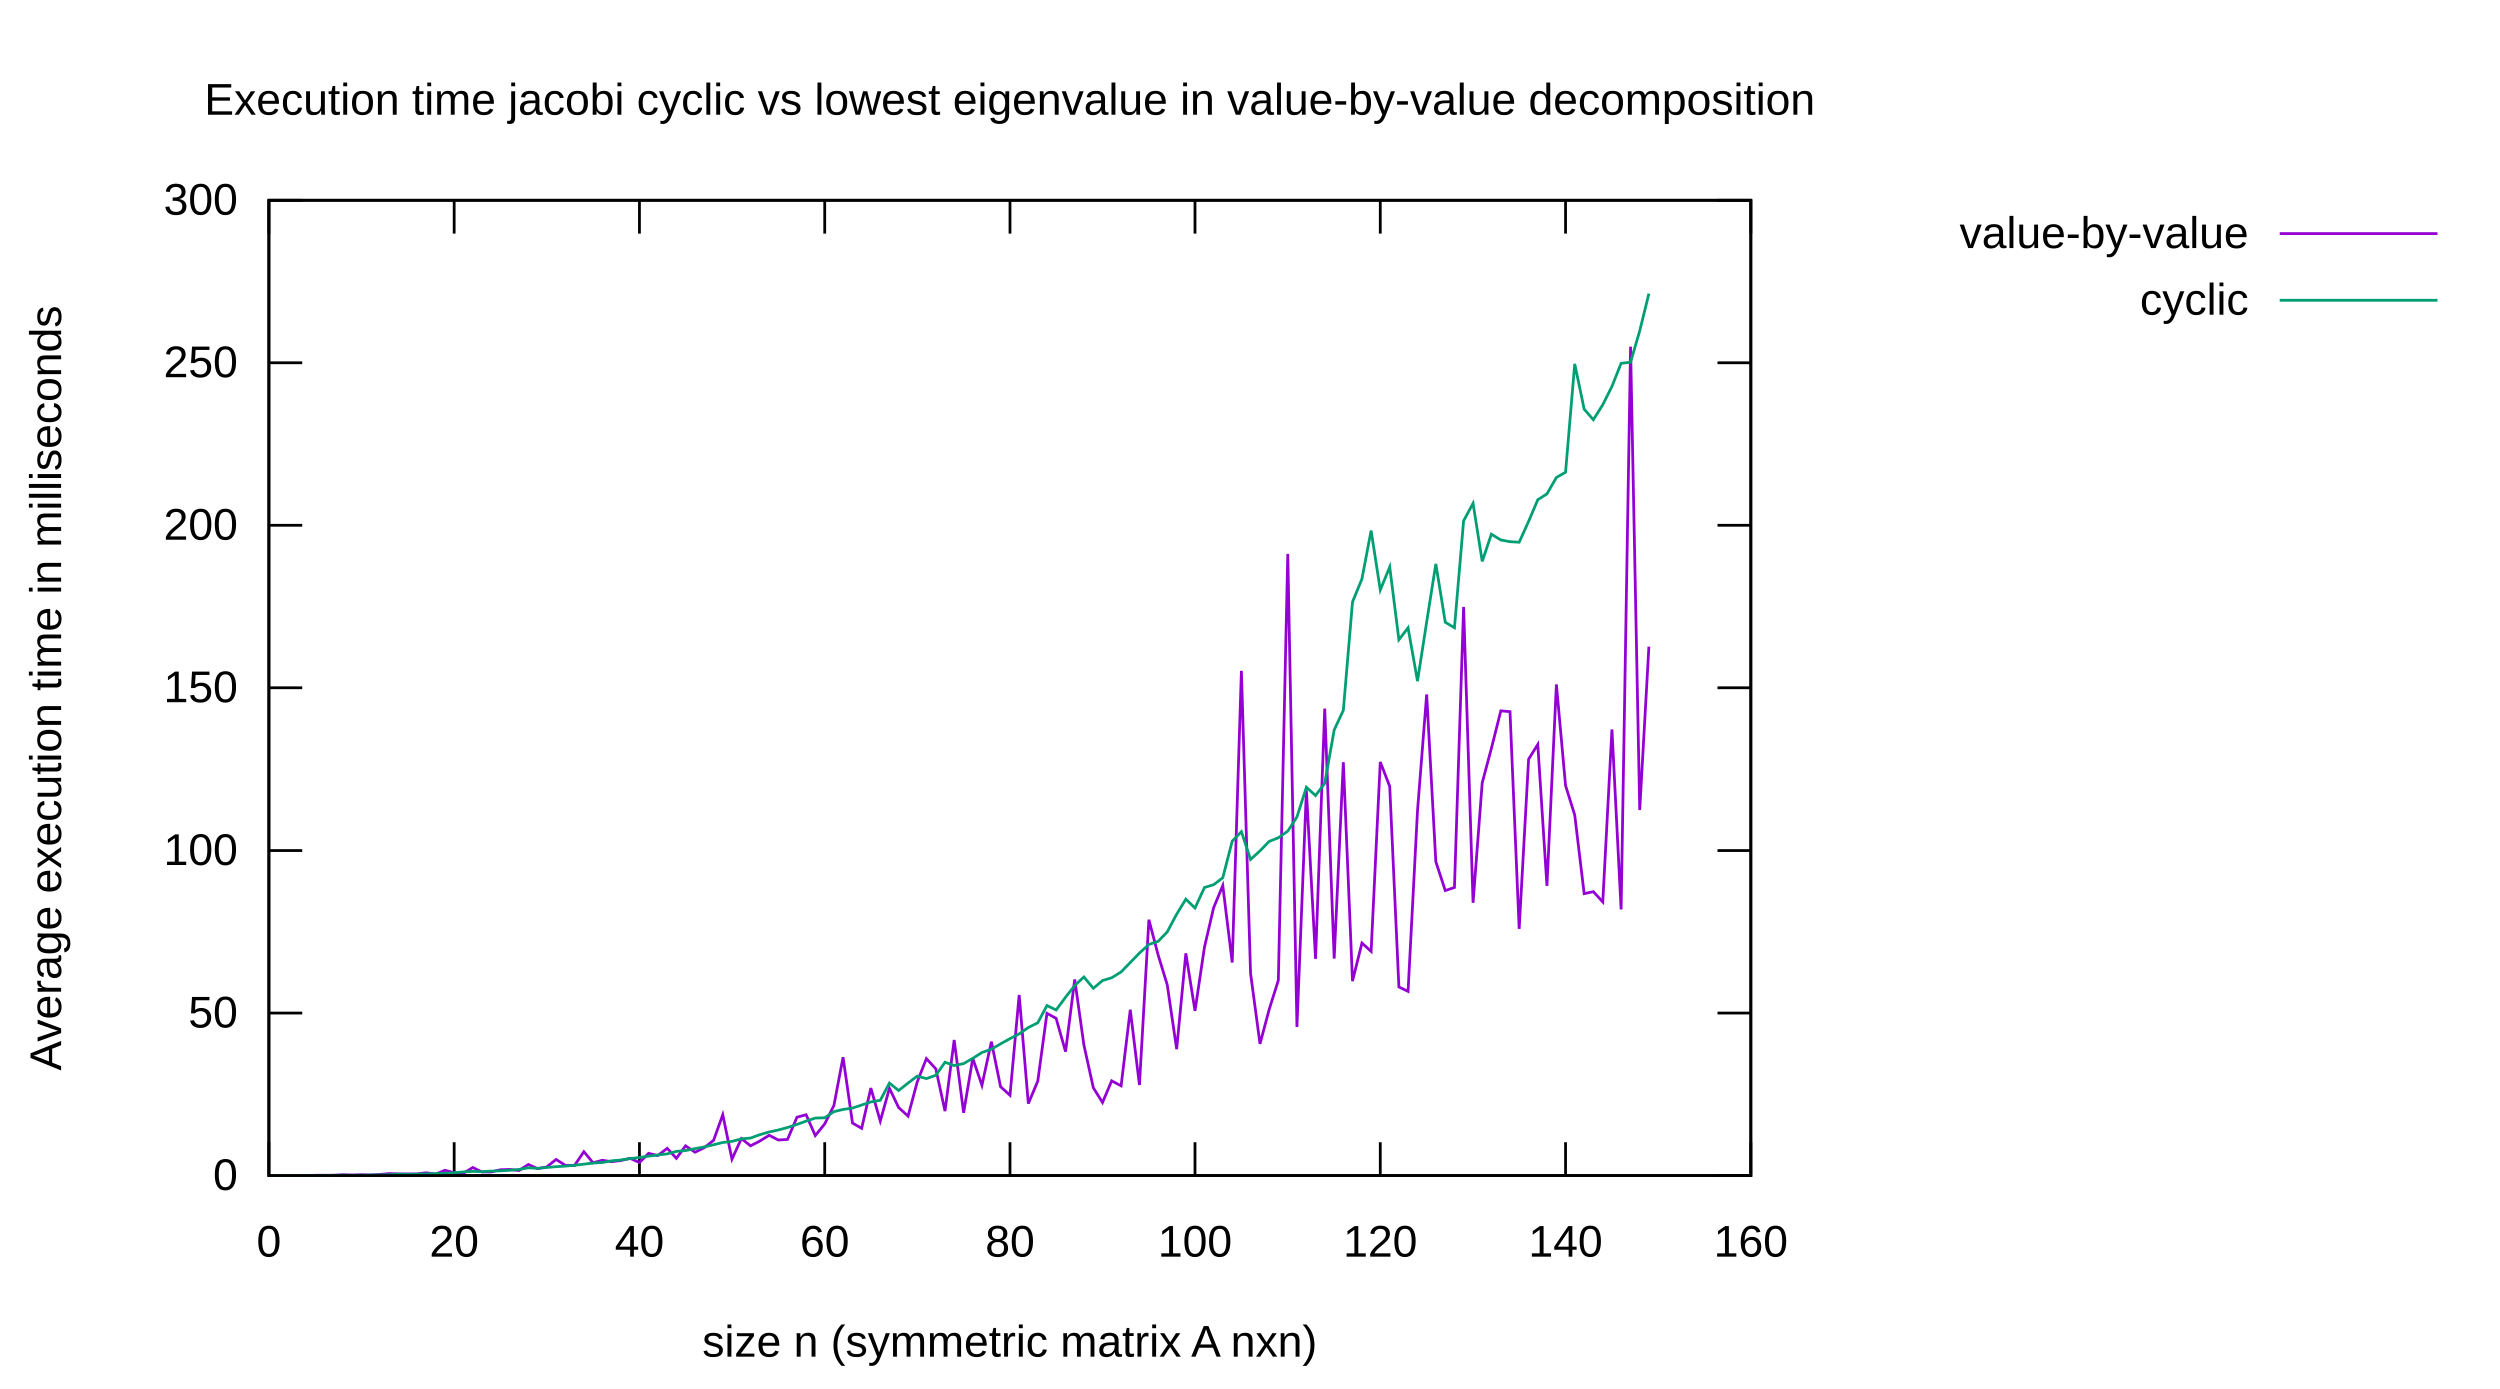
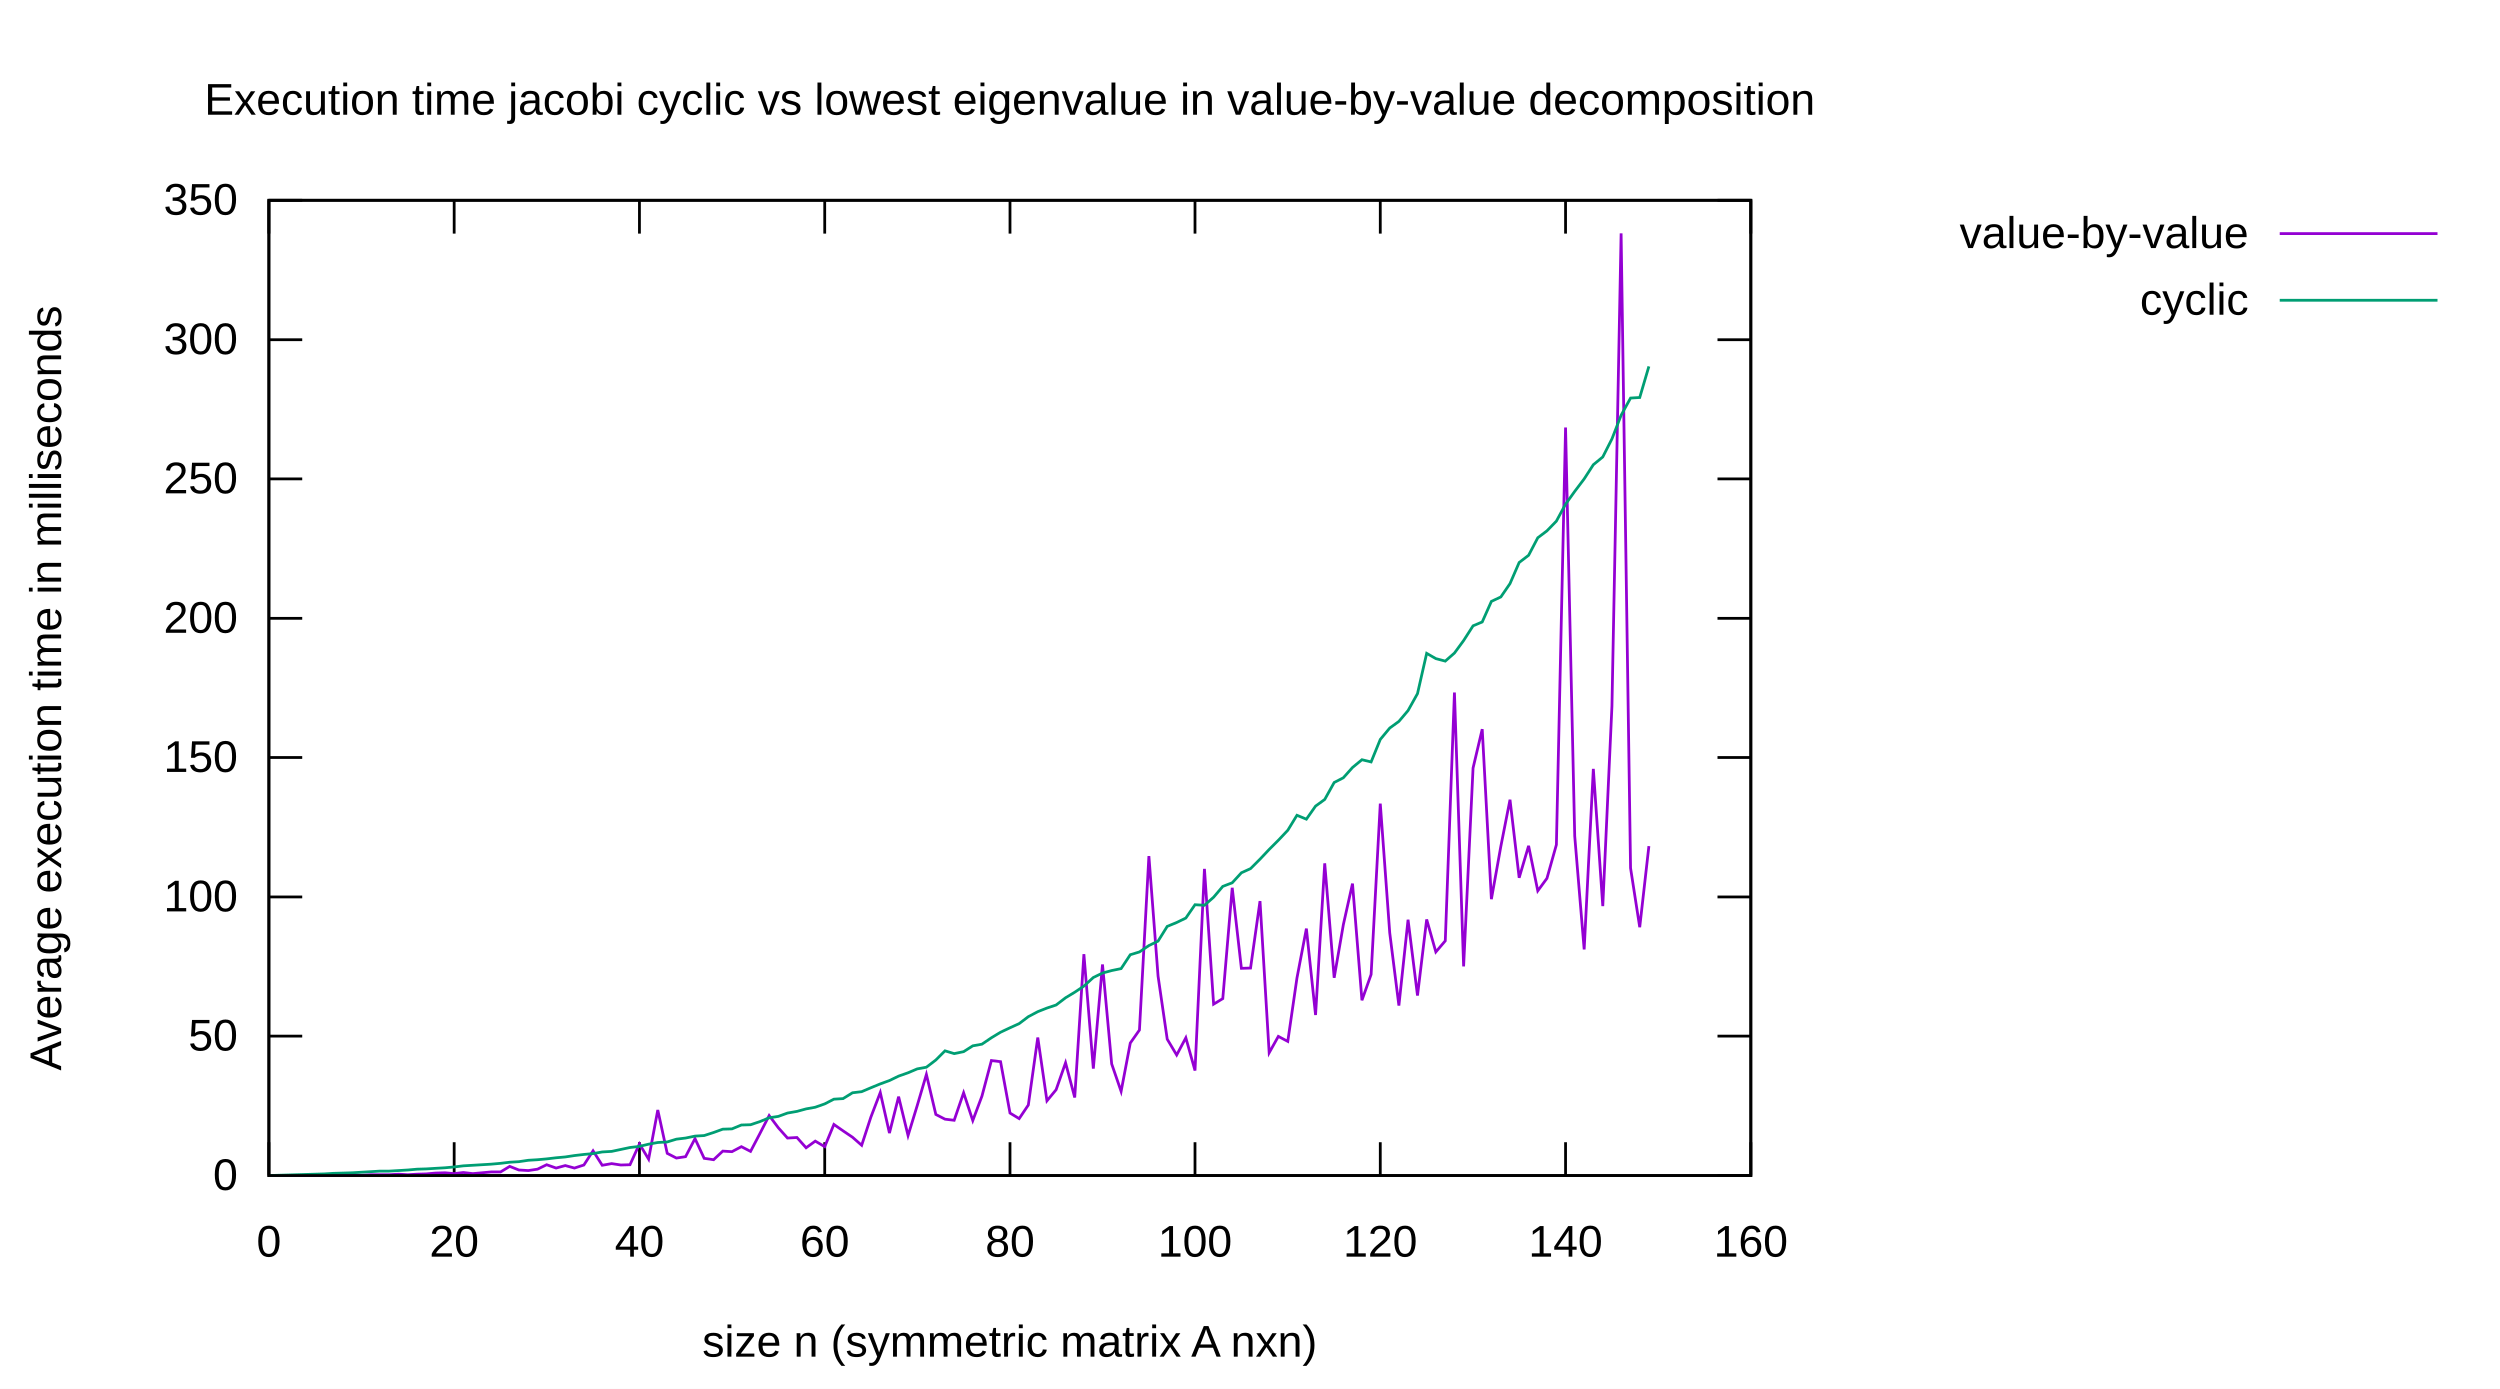
<svg xmlns="http://www.w3.org/2000/svg" xmlns:xlink="http://www.w3.org/1999/xlink" width="900" height="500" viewBox="0 0 900 500">
  <g id="gnuplot_canvas">
    <rect x="0" y="0" width="900" height="500" fill="#ffffff" />
    <defs>
      <circle id="gpDot" r="0.5" stroke-width="0.5" />
      <path id="gpPt0" stroke-width="0.167" stroke="currentColor" d="M-1,0 h2 M0,-1 v2" />
      <path id="gpPt1" stroke-width="0.167" stroke="currentColor" d="M-1,-1 L1,1 M1,-1 L-1,1" />
      <path id="gpPt2" stroke-width="0.167" stroke="currentColor" d="M-1,0 L1,0 M0,-1 L0,1 M-1,-1 L1,1 M-1,1 L1,-1" />
      <rect id="gpPt3" stroke-width="0.167" stroke="currentColor" x="-1" y="-1" width="2" height="2" />
      <rect id="gpPt4" stroke-width="0.167" stroke="currentColor" fill="currentColor" x="-1" y="-1" width="2" height="2" />
      <circle id="gpPt5" stroke-width="0.167" stroke="currentColor" cx="0" cy="0" r="1" />
      <use xlink:href="#gpPt5" id="gpPt6" fill="currentColor" stroke="none" />
      <path id="gpPt7" stroke-width="0.167" stroke="currentColor" d="M0,-1.33 L-1.33,0.67 L1.33,0.67 z" />
      <use xlink:href="#gpPt7" id="gpPt8" fill="currentColor" stroke="none" />
      <use xlink:href="#gpPt7" id="gpPt9" stroke="currentColor" transform="rotate(180)" />
      <use xlink:href="#gpPt9" id="gpPt10" fill="currentColor" stroke="none" />
      <use xlink:href="#gpPt3" id="gpPt11" stroke="currentColor" transform="rotate(45)" />
      <use xlink:href="#gpPt11" id="gpPt12" fill="currentColor" stroke="none" />
      <path id="gpPt13" stroke-width="0.167" stroke="currentColor" d="M0,1.330 L1.265,0.411 L0.782,-1.067 L-0.782,-1.076 L-1.265,0.411 z" />
      <use xlink:href="#gpPt13" id="gpPt14" fill="currentColor" stroke="none" />
      <filter id="textbox" filterUnits="objectBoundingBox" x="0" y="0" height="1" width="1">
        <feFlood flood-color="#FFFFFF" flood-opacity="1" result="bgnd" />
        <feComposite in="SourceGraphic" in2="bgnd" operator="atop" />
      </filter>
      <filter id="greybox" filterUnits="objectBoundingBox" x="0" y="0" height="1" width="1">
        <feFlood flood-color="lightgrey" flood-opacity="1" result="grey" />
        <feComposite in="SourceGraphic" in2="grey" operator="atop" />
      </filter>
    </defs>
    <g fill="none" color="#FFFFFF" stroke="currentColor" stroke-width="1.00" stroke-linecap="butt" stroke-linejoin="miter">
</g>
    <g fill="none" color="black" stroke="currentColor" stroke-width="1.00" stroke-linecap="butt" stroke-linejoin="miter">
      <path stroke="black" d="M96.8,423.2 L108.8,423.2 M630.3,423.2 L618.3,423.2  " />
      <g transform="translate(85.6,428.4)" stroke="none" fill="black" font-family="Arial" font-size="16.00" text-anchor="end">
        <text>
          <tspan font-family="Arial"> 0</tspan>
        </text>
      </g>
    </g>
    <g fill="none" color="black" stroke="currentColor" stroke-width="1.00" stroke-linecap="butt" stroke-linejoin="miter">
-       <path stroke="black" d="M96.8,364.7 L108.8,364.7 M630.3,364.7 L618.3,364.7  " />
-       <g transform="translate(85.6,369.9)" stroke="none" fill="black" font-family="Arial" font-size="16.00" text-anchor="end">
+       <path stroke="black" d="M96.8,373.0 L108.8,373.0 M630.3,373.0 L618.3,373.0  " />
+       <g transform="translate(85.6,378.2)" stroke="none" fill="black" font-family="Arial" font-size="16.00" text-anchor="end">
        <text>
          <tspan font-family="Arial"> 50</tspan>
        </text>
      </g>
    </g>
    <g fill="none" color="black" stroke="currentColor" stroke-width="1.00" stroke-linecap="butt" stroke-linejoin="miter">
-       <path stroke="black" d="M96.8,306.2 L108.8,306.2 M630.3,306.2 L618.3,306.2  " />
-       <g transform="translate(85.6,311.4)" stroke="none" fill="black" font-family="Arial" font-size="16.00" text-anchor="end">
+       <path stroke="black" d="M96.8,322.9 L108.8,322.9 M630.3,322.9 L618.3,322.9  " />
+       <g transform="translate(85.6,328.1)" stroke="none" fill="black" font-family="Arial" font-size="16.00" text-anchor="end">
        <text>
          <tspan font-family="Arial"> 100</tspan>
        </text>
      </g>
    </g>
    <g fill="none" color="black" stroke="currentColor" stroke-width="1.00" stroke-linecap="butt" stroke-linejoin="miter">
-       <path stroke="black" d="M96.8,247.6 L108.8,247.6 M630.3,247.6 L618.3,247.6  " />
-       <g transform="translate(85.6,252.8)" stroke="none" fill="black" font-family="Arial" font-size="16.00" text-anchor="end">
+       <path stroke="black" d="M96.8,272.7 L108.8,272.7 M630.3,272.7 L618.3,272.7  " />
+       <g transform="translate(85.6,277.9)" stroke="none" fill="black" font-family="Arial" font-size="16.00" text-anchor="end">
        <text>
          <tspan font-family="Arial"> 150</tspan>
        </text>
      </g>
    </g>
    <g fill="none" color="black" stroke="currentColor" stroke-width="1.00" stroke-linecap="butt" stroke-linejoin="miter">
-       <path stroke="black" d="M96.8,189.1 L108.8,189.1 M630.3,189.1 L618.3,189.1  " />
-       <g transform="translate(85.6,194.3)" stroke="none" fill="black" font-family="Arial" font-size="16.00" text-anchor="end">
+       <path stroke="black" d="M96.8,222.6 L108.8,222.6 M630.3,222.6 L618.3,222.6  " />
+       <g transform="translate(85.6,227.8)" stroke="none" fill="black" font-family="Arial" font-size="16.00" text-anchor="end">
        <text>
          <tspan font-family="Arial"> 200</tspan>
        </text>
      </g>
    </g>
    <g fill="none" color="black" stroke="currentColor" stroke-width="1.00" stroke-linecap="butt" stroke-linejoin="miter">
-       <path stroke="black" d="M96.8,130.6 L108.8,130.6 M630.3,130.6 L618.3,130.6  " />
-       <g transform="translate(85.6,135.8)" stroke="none" fill="black" font-family="Arial" font-size="16.00" text-anchor="end">
+       <path stroke="black" d="M96.8,172.4 L108.8,172.4 M630.3,172.4 L618.3,172.4  " />
+       <g transform="translate(85.6,177.6)" stroke="none" fill="black" font-family="Arial" font-size="16.00" text-anchor="end">
        <text>
          <tspan font-family="Arial"> 250</tspan>
+         </text>
+       </g>
+     </g>
+     <g fill="none" color="black" stroke="currentColor" stroke-width="1.00" stroke-linecap="butt" stroke-linejoin="miter">
+       <path stroke="black" d="M96.8,122.3 L108.8,122.3 M630.3,122.3 L618.3,122.3  " />
+       <g transform="translate(85.6,127.5)" stroke="none" fill="black" font-family="Arial" font-size="16.00" text-anchor="end">
+         <text>
+           <tspan font-family="Arial"> 300</tspan>
        </text>
      </g>
    </g>
    <g fill="none" color="black" stroke="currentColor" stroke-width="1.00" stroke-linecap="butt" stroke-linejoin="miter">
      <path stroke="black" d="M96.8,72.1 L108.8,72.1 M630.3,72.1 L618.3,72.1  " />
      <g transform="translate(85.6,77.3)" stroke="none" fill="black" font-family="Arial" font-size="16.00" text-anchor="end">
        <text>
-           <tspan font-family="Arial"> 300</tspan>
+           <tspan font-family="Arial"> 350</tspan>
        </text>
      </g>
    </g>
    <g fill="none" color="black" stroke="currentColor" stroke-width="1.00" stroke-linecap="butt" stroke-linejoin="miter">
      <path stroke="black" d="M96.8,423.2 L96.8,411.2 M96.8,72.1 L96.8,84.1  " />
      <g transform="translate(96.8,452.4)" stroke="none" fill="black" font-family="Arial" font-size="16.00" text-anchor="middle">
        <text>
          <tspan font-family="Arial"> 0</tspan>
        </text>
      </g>
    </g>
    <g fill="none" color="black" stroke="currentColor" stroke-width="1.00" stroke-linecap="butt" stroke-linejoin="miter">
      <path stroke="black" d="M163.5,423.2 L163.5,411.2 M163.5,72.1 L163.5,84.1  " />
      <g transform="translate(163.5,452.4)" stroke="none" fill="black" font-family="Arial" font-size="16.00" text-anchor="middle">
        <text>
          <tspan font-family="Arial"> 20</tspan>
        </text>
      </g>
    </g>
    <g fill="none" color="black" stroke="currentColor" stroke-width="1.00" stroke-linecap="butt" stroke-linejoin="miter">
      <path stroke="black" d="M230.2,423.2 L230.2,411.2 M230.2,72.1 L230.2,84.1  " />
      <g transform="translate(230.2,452.4)" stroke="none" fill="black" font-family="Arial" font-size="16.00" text-anchor="middle">
        <text>
          <tspan font-family="Arial"> 40</tspan>
        </text>
      </g>
    </g>
    <g fill="none" color="black" stroke="currentColor" stroke-width="1.00" stroke-linecap="butt" stroke-linejoin="miter">
      <path stroke="black" d="M296.9,423.2 L296.9,411.2 M296.9,72.1 L296.9,84.1  " />
      <g transform="translate(296.9,452.4)" stroke="none" fill="black" font-family="Arial" font-size="16.00" text-anchor="middle">
        <text>
          <tspan font-family="Arial"> 60</tspan>
        </text>
      </g>
    </g>
    <g fill="none" color="black" stroke="currentColor" stroke-width="1.00" stroke-linecap="butt" stroke-linejoin="miter">
      <path stroke="black" d="M363.6,423.2 L363.6,411.2 M363.6,72.1 L363.6,84.1  " />
      <g transform="translate(363.6,452.4)" stroke="none" fill="black" font-family="Arial" font-size="16.00" text-anchor="middle">
        <text>
          <tspan font-family="Arial"> 80</tspan>
        </text>
      </g>
    </g>
    <g fill="none" color="black" stroke="currentColor" stroke-width="1.00" stroke-linecap="butt" stroke-linejoin="miter">
      <path stroke="black" d="M430.2,423.2 L430.2,411.2 M430.2,72.1 L430.2,84.1  " />
      <g transform="translate(430.2,452.4)" stroke="none" fill="black" font-family="Arial" font-size="16.00" text-anchor="middle">
        <text>
          <tspan font-family="Arial"> 100</tspan>
        </text>
      </g>
    </g>
    <g fill="none" color="black" stroke="currentColor" stroke-width="1.00" stroke-linecap="butt" stroke-linejoin="miter">
      <path stroke="black" d="M496.9,423.2 L496.9,411.2 M496.9,72.1 L496.9,84.1  " />
      <g transform="translate(496.9,452.4)" stroke="none" fill="black" font-family="Arial" font-size="16.00" text-anchor="middle">
        <text>
          <tspan font-family="Arial"> 120</tspan>
        </text>
      </g>
    </g>
    <g fill="none" color="black" stroke="currentColor" stroke-width="1.00" stroke-linecap="butt" stroke-linejoin="miter">
      <path stroke="black" d="M563.6,423.2 L563.6,411.2 M563.6,72.1 L563.6,84.1  " />
      <g transform="translate(563.6,452.4)" stroke="none" fill="black" font-family="Arial" font-size="16.00" text-anchor="middle">
        <text>
          <tspan font-family="Arial"> 140</tspan>
        </text>
      </g>
    </g>
    <g fill="none" color="black" stroke="currentColor" stroke-width="1.00" stroke-linecap="butt" stroke-linejoin="miter">
      <path stroke="black" d="M630.3,423.2 L630.3,411.2 M630.3,72.1 L630.3,84.1  " />
      <g transform="translate(630.3,452.4)" stroke="none" fill="black" font-family="Arial" font-size="16.00" text-anchor="middle">
        <text>
          <tspan font-family="Arial"> 160</tspan>
        </text>
      </g>
    </g>
    <g fill="none" color="black" stroke="currentColor" stroke-width="1.00" stroke-linecap="butt" stroke-linejoin="miter">
</g>
    <g fill="none" color="black" stroke="currentColor" stroke-width="1.00" stroke-linecap="butt" stroke-linejoin="miter">
      <path stroke="black" d="M96.8,72.1 L96.8,423.2 L630.3,423.2 L630.3,72.1 L96.8,72.1 Z  " />
    </g>
    <g fill="none" color="black" stroke="currentColor" stroke-width="1.00" stroke-linecap="butt" stroke-linejoin="miter">
      <g transform="translate(22.0,247.7) rotate(270)" stroke="none" fill="black" font-family="Arial" font-size="16.00" text-anchor="middle">
        <text>
          <tspan font-family="Arial">Average execution time in milliseconds</tspan>
        </text>
      </g>
    </g>
    <g fill="none" color="black" stroke="currentColor" stroke-width="1.00" stroke-linecap="butt" stroke-linejoin="miter">
      <g transform="translate(363.5,488.4)" stroke="none" fill="black" font-family="Arial" font-size="16.00" text-anchor="middle">
        <text>
          <tspan font-family="Arial">size n (symmetric matrix A nxn)</tspan>
        </text>
      </g>
    </g>
    <g fill="none" color="black" stroke="currentColor" stroke-width="1.00" stroke-linecap="butt" stroke-linejoin="miter">
      <g transform="translate(363.5,41.3)" stroke="none" fill="black" font-family="Arial" font-size="16.00" text-anchor="middle">
        <text>
          <tspan font-family="Arial">Execution time jacobi cyclic vs lowest eigenvalue in value-by-value decomposition</tspan>
        </text>
      </g>
    </g>
    <g id="gnuplot_plot_1">
      <g fill="none" color="black" stroke="currentColor" stroke-width="1.00" stroke-linecap="butt" stroke-linejoin="miter">
        <g transform="translate(809.5,89.3)" stroke="none" fill="black" font-family="Arial" font-size="16.00" text-anchor="end">
          <text>
            <tspan font-family="Arial">value-by-value</tspan>
          </text>
        </g>
      </g>
      <g fill="none" color="black" stroke="currentColor" stroke-width="1.00" stroke-linecap="butt" stroke-linejoin="miter">
-         <path stroke="rgb(148,   0, 211)" d="M820.7,84.1 L877.5,84.1 M96.8,423.2 L100.1,423.2 L103.5,423.2 L106.8,423.2 L110.1,423.2 L113.5,423.1   L116.8,423.1 L120.1,423.1 L123.5,422.9 L126.8,423.0 L130.1,422.9 L133.5,423.0 L136.8,422.8 L140.1,422.5   L143.5,422.6 L146.8,422.6 L150.2,422.6 L153.5,422.2 L156.8,422.7 L160.2,421.3 L163.5,422.2 L166.8,422.4   L170.2,420.3 L173.5,421.9 L176.8,421.9 L180.2,421.1 L183.5,421.0 L186.8,421.4 L190.2,419.2 L193.5,420.7   L196.8,420.1 L200.2,417.4 L203.5,419.5 L206.8,419.6 L210.2,414.6 L213.5,418.6 L216.8,417.7 L220.2,418.2   L223.5,417.8 L226.8,417.0 L230.2,418.5 L233.5,415.2 L236.8,416.0 L240.2,413.4 L243.5,417.0 L246.8,412.5   L250.2,414.8 L253.5,413.2 L256.9,410.5 L260.2,401.3 L263.5,417.3 L266.9,409.9 L270.2,412.5 L273.5,410.8   L276.9,408.7 L280.2,410.4 L283.5,410.2 L286.9,402.2 L290.2,401.3 L293.5,408.8 L296.9,404.6 L300.2,398.0   L303.5,380.6 L306.9,404.3 L310.2,406.2 L313.5,391.7 L316.9,403.6 L320.2,391.8 L323.5,398.7 L326.9,401.8   L330.2,389.5 L333.5,381.1 L336.9,384.8 L340.2,400.0 L343.5,374.4 L346.9,400.6 L350.2,381.0 L353.5,390.7   L356.9,375.0 L360.2,391.2 L363.6,394.3 L366.9,358.2 L370.2,397.3 L373.6,389.2 L376.9,364.8 L380.2,366.6   L383.6,378.6 L386.9,352.6 L390.2,376.2 L393.6,391.6 L396.9,396.9 L400.2,389.1 L403.6,390.9 L406.9,363.5   L410.2,390.6 L413.6,331.1 L416.9,343.7 L420.2,354.5 L423.6,377.7 L426.9,343.2 L430.2,363.9 L433.6,341.0   L436.9,326.8 L440.2,318.8 L443.6,346.5 L446.9,241.5 L450.2,350.4 L453.6,375.8 L456.9,363.4 L460.2,352.9   L463.6,199.4 L466.9,369.7 L470.3,284.5 L473.6,345.2 L476.9,255.1 L480.3,345.1 L483.6,274.4 L486.9,353.2   L490.3,339.5 L493.6,342.5 L496.9,274.3 L500.3,283.1 L503.6,355.3 L506.9,356.9 L510.3,291.9 L513.6,250.0   L516.9,310.2 L520.3,320.6 L523.6,319.5 L526.9,218.5 L530.3,325.0 L533.6,281.8 L536.9,269.4 L540.3,255.9   L543.6,256.2 L546.9,334.4 L550.3,273.3 L553.6,268.0 L556.9,318.9 L560.3,246.4 L563.6,282.8 L566.9,293.4   L570.3,321.7 L573.6,321.0 L577.0,324.7 L580.3,262.6 L583.6,327.4 L587.0,124.8 L590.3,291.6 L593.6,232.8    " />
+         <path stroke="rgb(148,   0, 211)" d="M820.7,84.1 L877.5,84.1 M96.8,423.2 L100.1,423.2 L103.5,423.2 L106.8,423.2 L110.1,423.2 L113.5,423.2   L116.8,423.2 L120.1,423.1 L123.5,423.1 L126.8,422.9 L130.1,423.1 L133.5,422.9 L136.8,422.9 L140.1,422.9   L143.5,422.7 L146.8,422.9 L150.2,422.7 L153.5,422.6 L156.8,422.3 L160.2,422.2 L163.5,422.5 L166.8,422.1   L170.2,422.5 L173.5,422.2 L176.8,421.9 L180.2,421.9 L183.5,419.9 L186.8,421.2 L190.2,421.4 L193.5,420.9   L196.8,419.3 L200.2,420.5 L203.5,419.6 L206.8,420.5 L210.2,419.4 L213.5,414.3 L216.8,419.5 L220.2,418.9   L223.5,419.4 L226.8,419.3 L230.2,411.8 L233.5,417.3 L236.8,399.6 L240.2,415.2 L243.5,416.9 L246.8,416.4   L250.2,409.9 L253.5,417.0 L256.9,417.5 L260.2,414.4 L263.5,414.6 L266.9,412.8 L270.2,414.5 L273.5,408.2   L276.9,401.6 L280.2,406.0 L283.5,409.7 L286.9,409.5 L290.2,413.2 L293.5,410.8 L296.9,412.8 L300.2,404.8   L303.5,407.1 L306.9,409.4 L310.2,412.3 L313.5,402.2 L316.9,393.3 L320.2,407.9 L323.5,394.8 L326.9,408.8   L330.2,398.0 L333.5,386.8 L336.9,401.2 L340.2,402.9 L343.5,403.3 L346.9,393.4 L350.2,403.4 L353.5,394.6   L356.9,381.8 L360.2,382.2 L363.6,400.7 L366.9,402.7 L370.2,397.8 L373.6,373.5 L376.9,396.3 L380.2,392.3   L383.6,382.6 L386.9,395.1 L390.2,343.5 L393.6,384.7 L396.9,347.2 L400.2,383.0 L403.6,392.9 L406.9,375.5   L410.2,370.8 L413.6,308.2 L416.9,351.4 L420.2,374.1 L423.6,379.8 L426.9,373.6 L430.2,385.4 L433.6,312.8   L436.9,361.5 L440.2,359.5 L443.6,319.6 L446.9,348.6 L450.2,348.5 L453.6,324.4 L456.9,379.0 L460.2,373.1   L463.6,374.9 L466.9,352.1 L470.3,334.3 L473.6,365.4 L476.9,310.8 L480.3,352.0 L483.6,332.9 L486.9,318.1   L490.3,360.1 L493.6,350.8 L496.9,289.3 L500.3,335.8 L503.6,362.0 L506.9,331.1 L510.3,358.4 L513.6,331.0   L516.9,342.7 L520.3,338.7 L523.6,249.3 L526.9,347.9 L530.3,276.5 L533.6,262.5 L536.9,323.7 L540.3,304.7   L543.6,287.9 L546.9,316.0 L550.3,304.5 L553.6,320.7 L556.9,316.2 L560.3,304.1 L563.6,153.9 L566.9,301.0   L570.3,341.8 L573.6,276.8 L577.0,326.2 L580.3,254.2 L583.6,84.0 L587.0,312.5 L590.3,333.8 L593.6,304.6    " />
      </g>
    </g>
    <g id="gnuplot_plot_2">
      <g fill="none" color="black" stroke="currentColor" stroke-width="1.00" stroke-linecap="butt" stroke-linejoin="miter">
        <g transform="translate(809.5,113.3)" stroke="none" fill="black" font-family="Arial" font-size="16.00" text-anchor="end">
          <text>
            <tspan font-family="Arial">cyclic</tspan>
          </text>
        </g>
      </g>
      <g fill="none" color="black" stroke="currentColor" stroke-width="1.00" stroke-linecap="butt" stroke-linejoin="miter">
-         <path stroke="rgb(  0, 158, 115)" d="M820.7,108.1 L877.5,108.1 M96.8,423.2 L100.1,423.2 L103.5,423.2 L106.8,423.2 L110.1,423.2 L113.5,423.2   L116.8,423.2 L120.1,423.1 L123.5,423.1 L126.8,423.1 L130.1,423.1 L133.5,423.0 L136.8,423.0 L140.1,422.9   L143.5,422.7 L146.8,422.8 L150.2,422.7 L153.5,422.6 L156.8,422.5 L160.2,422.4 L163.5,422.2 L166.8,421.9   L170.2,421.7 L173.5,421.8 L176.8,421.6 L180.2,421.5 L183.5,421.3 L186.8,421.0 L190.2,420.4 L193.5,420.6   L196.8,420.3 L200.2,420.0 L203.5,419.8 L206.8,419.5 L210.2,419.1 L213.5,418.7 L216.8,418.5 L220.2,417.9   L223.5,417.6 L226.8,417.1 L230.2,416.7 L233.5,416.2 L236.8,415.8 L240.2,415.4 L243.5,414.5 L246.8,414.2   L250.2,413.5 L253.5,412.9 L256.9,412.1 L260.2,411.3 L263.5,410.9 L266.9,410.0 L270.2,409.7 L273.5,408.5   L276.9,407.5 L280.2,406.8 L283.5,405.9 L286.9,404.8 L290.2,403.6 L293.5,402.5 L296.9,402.4 L300.2,400.2   L303.5,399.4 L306.9,398.9 L310.2,397.8 L313.5,396.7 L316.9,396.1 L320.2,389.9 L323.5,392.6 L326.9,389.9   L330.2,387.4 L333.5,388.3 L336.9,387.1 L340.2,382.4 L343.5,383.6 L346.9,382.9 L350.2,381.0 L353.5,378.9   L356.9,377.7 L360.2,375.8 L363.6,373.9 L366.9,372.2 L370.2,369.9 L373.6,368.2 L376.9,362.0 L380.2,363.6   L383.6,359.0 L386.9,354.8 L390.2,351.7 L393.6,355.8 L396.9,353.0 L400.2,352.0 L403.6,349.9 L406.9,346.5   L410.2,343.1 L413.6,340.0 L416.9,338.9 L420.2,335.5 L423.6,329.1 L426.9,323.7 L430.2,326.9 L433.6,319.5   L436.9,318.5 L440.2,316.0 L443.6,302.8 L446.9,299.4 L450.2,309.4 L453.6,306.3 L456.9,302.9 L460.2,301.6   L463.6,299.2 L466.9,294.1 L470.3,283.4 L473.6,286.4 L476.9,282.0 L480.3,262.8 L483.6,255.7 L486.9,216.7   L490.3,208.4 L493.6,191.0 L496.9,212.4 L500.3,204.1 L503.6,230.3 L506.9,226.0 L510.3,245.2 L513.6,223.9   L516.9,203.0 L520.3,224.0 L523.6,226.0 L526.9,187.5 L530.3,181.2 L533.6,202.1 L536.9,192.3 L540.3,194.4   L543.6,195.0 L546.9,195.2 L550.3,187.7 L553.6,179.9 L556.9,177.8 L560.3,171.9 L563.6,170.0 L566.9,131.0   L570.3,147.3 L573.6,151.1 L577.0,145.7 L580.3,139.1 L583.6,130.8 L587.0,130.4 L590.3,119.1 L593.6,105.7    " />
+         <path stroke="rgb(  0, 158, 115)" d="M820.7,108.1 L877.5,108.1 M96.8,423.2 L100.1,423.1 L103.5,423.0 L106.8,422.9 L110.1,422.8 L113.5,422.7   L116.8,422.6 L120.1,422.4 L123.5,422.3 L126.8,422.2 L130.1,422.0 L133.5,421.8 L136.8,421.6 L140.1,421.6   L143.5,421.4 L146.8,421.2 L150.2,420.9 L153.5,420.8 L156.8,420.6 L160.2,420.4 L163.5,420.1 L166.8,419.7   L170.2,419.5 L173.5,419.3 L176.8,419.1 L180.2,418.8 L183.5,418.4 L186.8,418.2 L190.2,417.7 L193.5,417.5   L196.8,417.2 L200.2,416.8 L203.5,416.5 L206.8,416.0 L210.2,415.6 L213.5,415.3 L216.8,414.7 L220.2,414.5   L223.5,413.8 L226.8,413.1 L230.2,412.7 L233.5,411.9 L236.8,411.3 L240.2,411.1 L243.5,410.1 L246.8,409.7   L250.2,409.0 L253.5,408.8 L256.9,407.7 L260.2,406.5 L263.5,406.4 L266.9,405.0 L270.2,404.9 L273.5,403.8   L276.9,402.4 L280.2,401.9 L283.5,400.7 L286.9,400.1 L290.2,399.2 L293.5,398.6 L296.9,397.4 L300.2,395.7   L303.5,395.5 L306.9,393.4 L310.2,393.0 L313.5,391.6 L316.9,390.2 L320.2,389.0 L323.5,387.4 L326.9,386.2   L330.2,384.8 L333.5,384.2 L336.9,381.6 L340.2,378.3 L343.5,379.3 L346.9,378.6 L350.2,376.5 L353.5,375.9   L356.9,373.6 L360.2,371.6 L363.6,370.0 L366.9,368.5 L370.2,366.0 L373.6,364.2 L376.9,362.9 L380.2,361.8   L383.6,359.2 L386.9,357.2 L390.2,355.0 L393.6,351.9 L396.9,350.3 L400.2,349.4 L403.6,348.7 L406.9,343.7   L410.2,342.7 L413.6,340.4 L416.9,338.8 L420.2,333.5 L423.6,332.1 L426.9,330.5 L430.2,325.7 L433.6,325.9   L436.9,323.0 L440.2,319.1 L443.6,317.8 L446.9,314.2 L450.2,312.7 L453.6,309.3 L456.9,305.8 L460.2,302.5   L463.6,298.9 L466.9,293.5 L470.3,294.9 L473.6,290.2 L476.9,287.8 L480.3,281.7 L483.6,280.0 L486.9,276.3   L490.3,273.5 L493.6,274.3 L496.9,266.2 L500.3,262.1 L503.6,259.7 L506.9,255.8 L510.3,249.7 L513.6,235.2   L516.9,237.1 L520.3,238.0 L523.6,235.1 L526.9,230.6 L530.3,225.3 L533.6,223.9 L536.9,216.5 L540.3,214.9   L543.6,210.1 L546.9,202.5 L550.3,199.9 L553.6,193.6 L556.9,191.1 L560.3,187.6 L563.6,181.5 L566.9,176.9   L570.3,172.4 L573.6,167.3 L577.0,164.5 L580.3,158.0 L583.6,149.5 L587.0,143.3 L590.3,143.1 L593.6,131.9    " />
      </g>
    </g>
    <g fill="none" color="#FFFFFF" stroke="rgb(  0, 158, 115)" stroke-width="2.00" stroke-linecap="butt" stroke-linejoin="miter">
</g>
    <g fill="none" color="black" stroke="currentColor" stroke-width="2.00" stroke-linecap="butt" stroke-linejoin="miter">
</g>
    <g fill="none" color="black" stroke="black" stroke-width="1.00" stroke-linecap="butt" stroke-linejoin="miter">
</g>
    <g fill="none" color="black" stroke="currentColor" stroke-width="1.00" stroke-linecap="butt" stroke-linejoin="miter">
      <path stroke="black" d="M96.8,72.1 L96.8,423.2 L630.3,423.2 L630.3,72.1 L96.8,72.1 Z  " />
    </g>
    <g fill="none" color="black" stroke="currentColor" stroke-width="1.00" stroke-linecap="butt" stroke-linejoin="miter">
</g>
  </g>
</svg>
